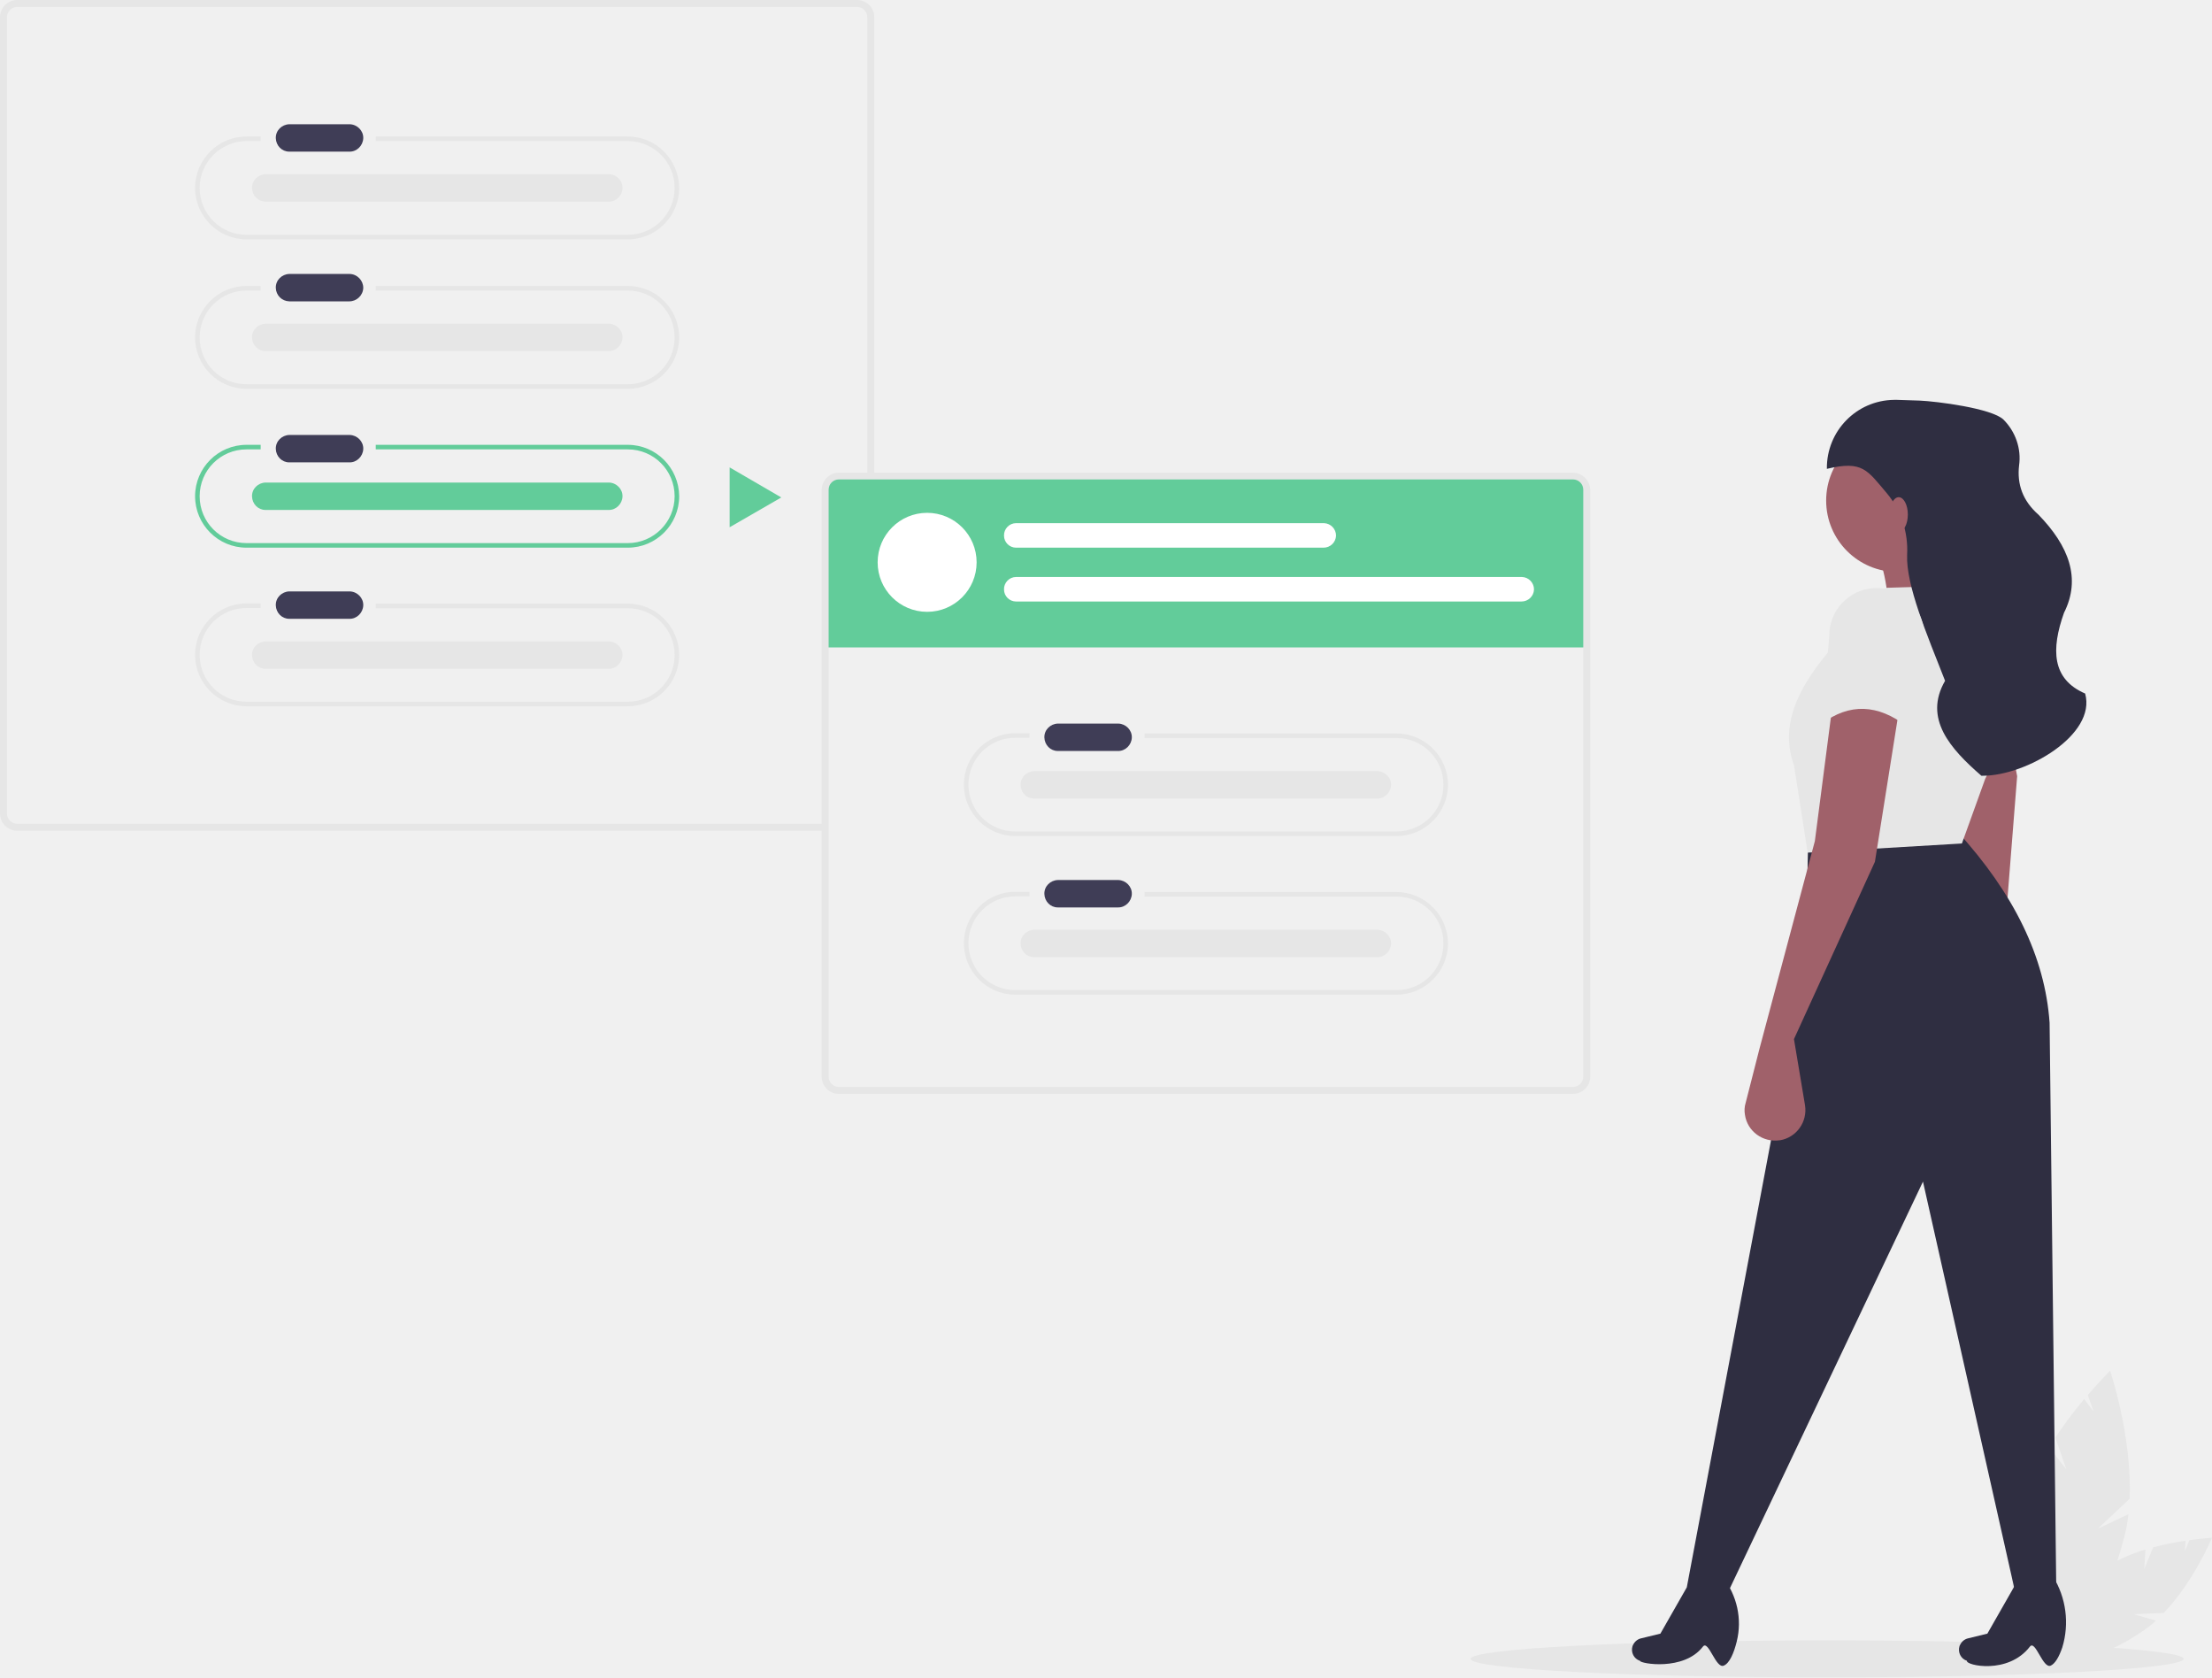
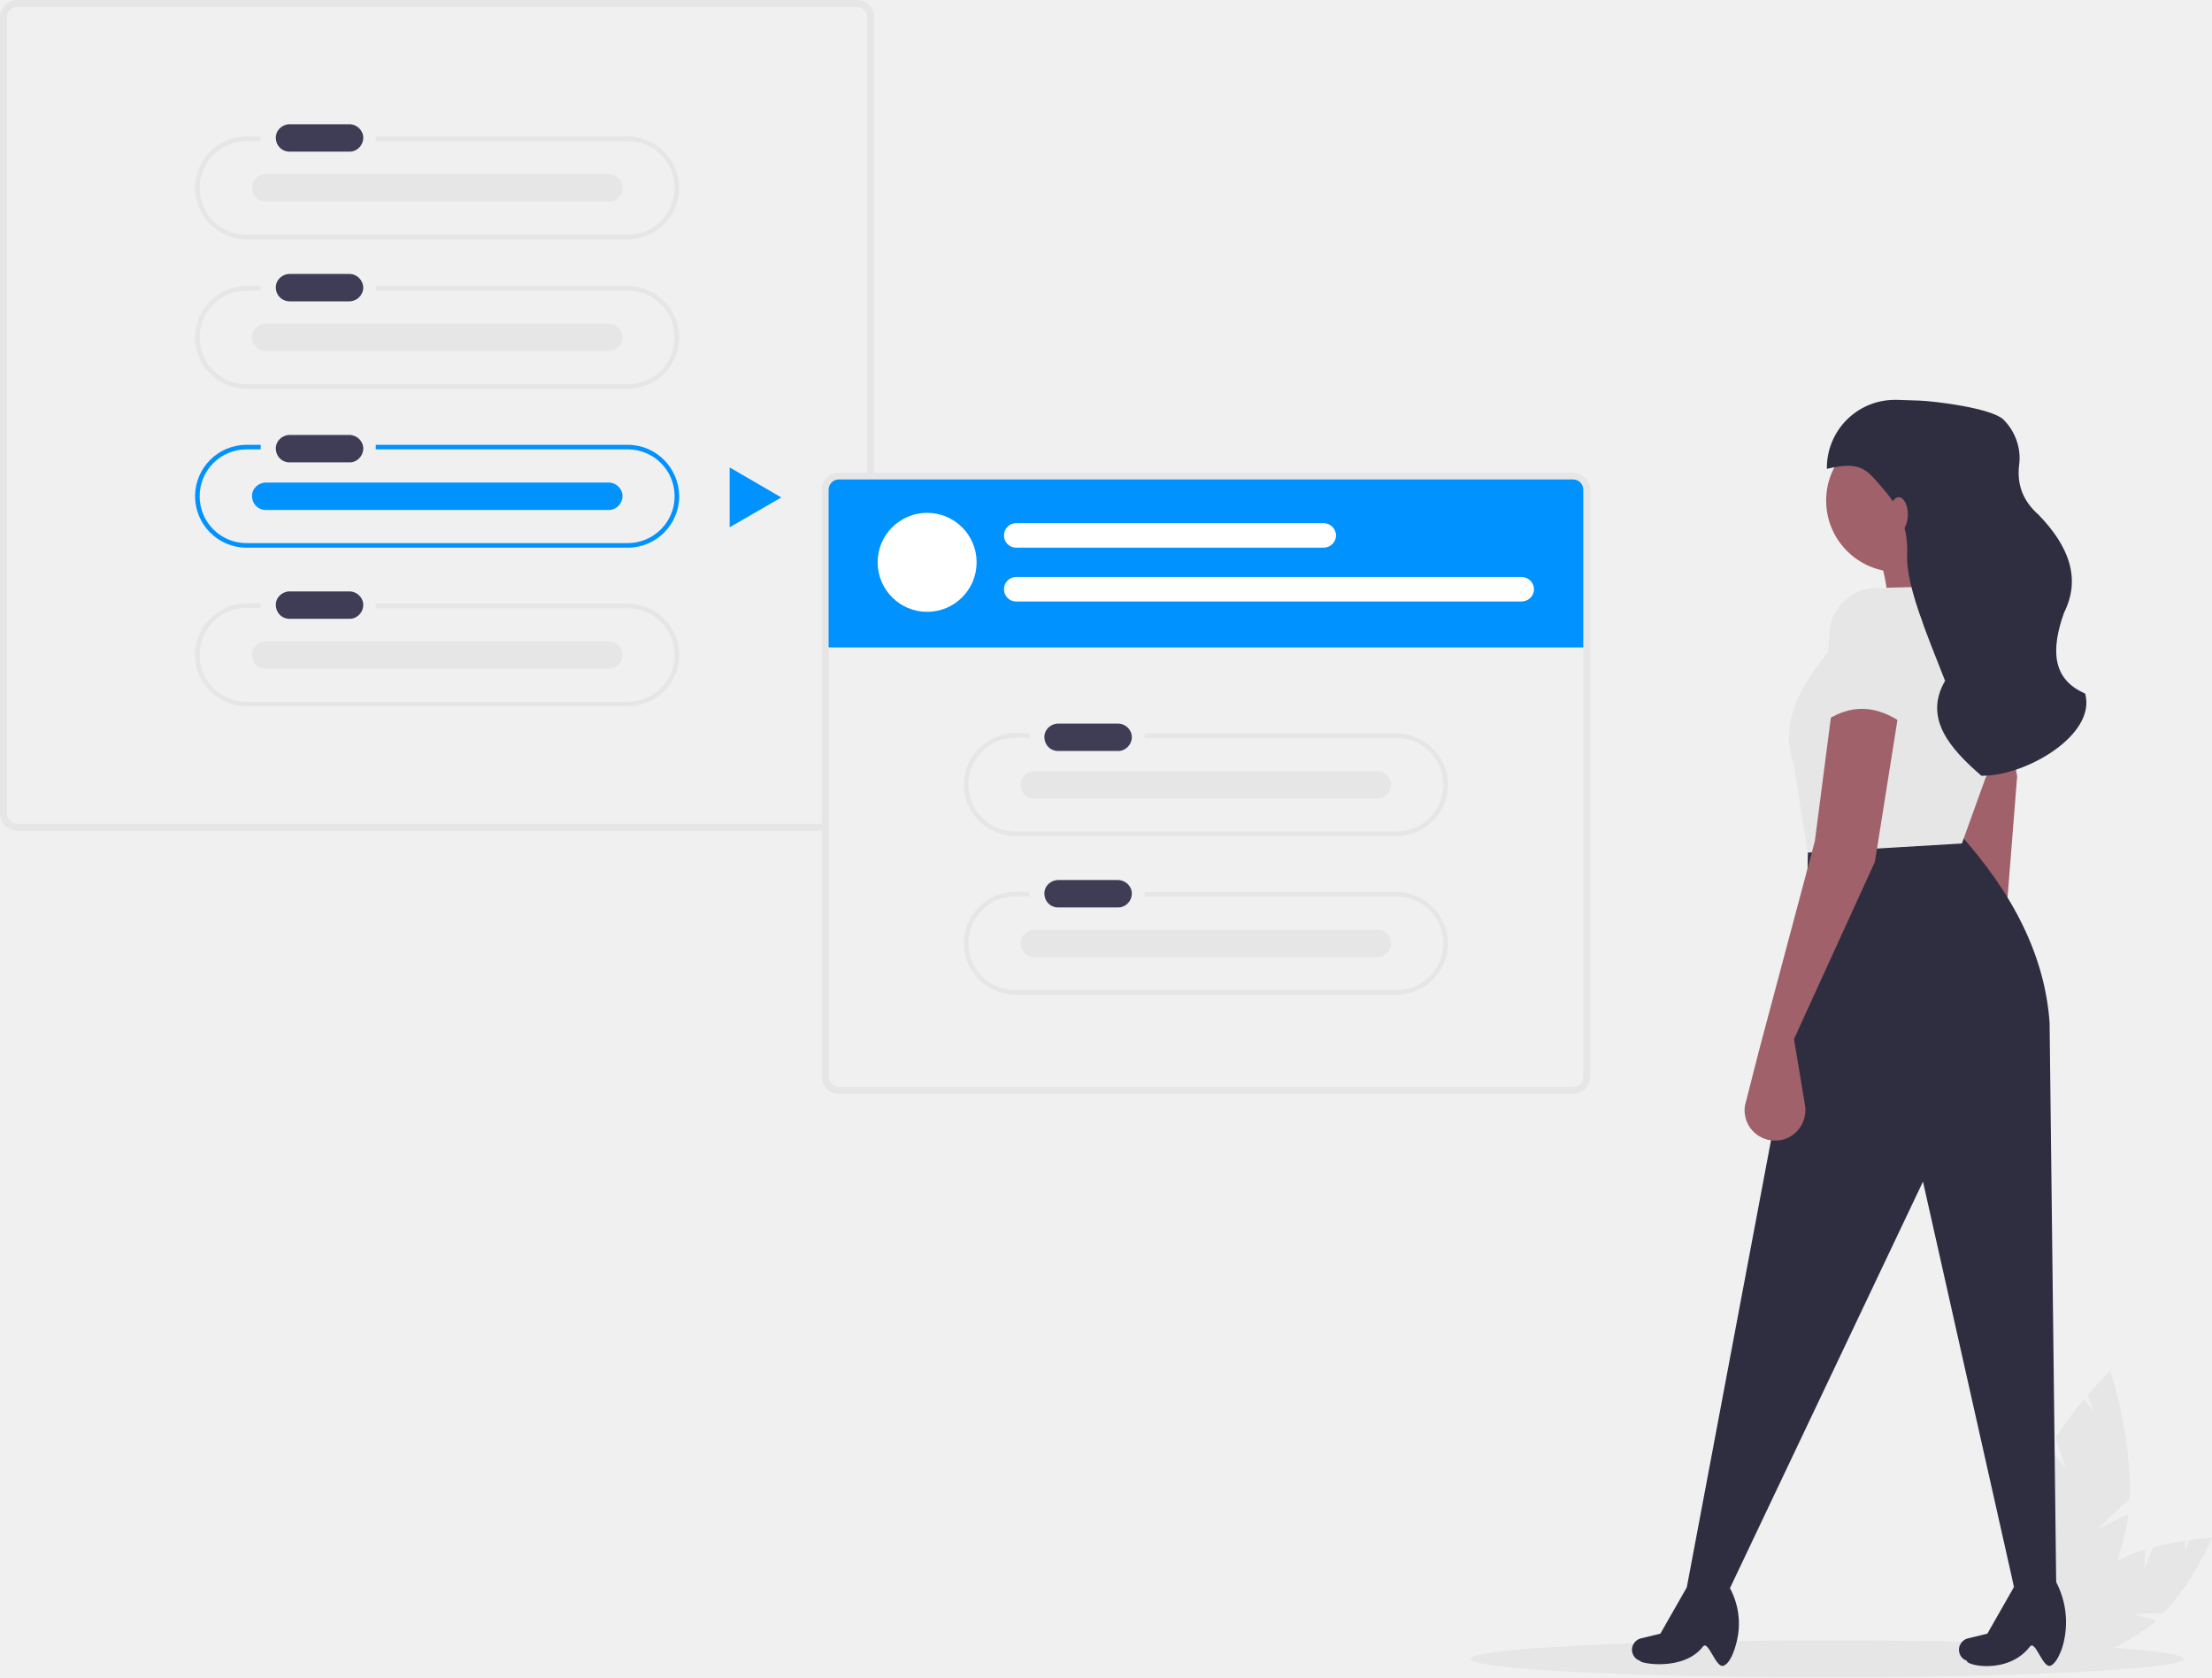
<svg xmlns="http://www.w3.org/2000/svg" version="1.1" id="b4f08fc7-2376-4427-aaee-2fcb33ba957a" x="0" y="0" viewBox="0 0 920.7 698" style="enable-background:new 0 0 920.7 698" xml:space="preserve">
-   <style>.st0{fill:#e6e6e6}.st1{fill:#62cc9a}.st2{fill:#3f3d56}.st3{fill:#fff}.st4{fill:#a0616a}.st5{fill:#2f2e41}</style>
+   <style>.st0{fill:#e6e6e6}.st1{fill:#0092ff}.st2{fill:#3f3d56}.st3{fill:#fff}.st4{fill:#a0616a}.st5{fill:#2f2e41}</style>
  <path class="st0" d="m892.5 652.9 3.7-9c4.4-1.2 9-2.1 13.5-2.8l-.3 4.4 1.9-4.6c5.6-.8 9.4-1 9.4-1s-7.6 18.3-20.1 31.3l-12.5.5 9.3 2.7c-1.5 1.4-3.2 2.7-4.9 3.9-17.2 12-35 16.2-39.9 9.2s5.1-22.3 22.3-34.3c5.6-3.7 11.6-6.5 18.1-8.4l-.5 8.1z" />
  <path class="st0" d="m860.1 611.5-4.6-13.3c3.7-5.6 7.7-10.9 12-16l3.9 5.1-2.4-6.8c5.4-6.3 9.3-10.1 9.3-10.1s9.2 27.2 8.1 53.3l-13.2 12.4 12.7-6c-.3 3-.8 6-1.6 8.9-7.2 29.5-22.7 51.1-34.6 48.2s-15.7-29.2-8.5-58.7c2.5-9.3 6.4-18.2 11.6-26.4l7.3 9.4z" />
  <ellipse class="st0" cx="760.5" cy="690.3" rx="148.4" ry="7.7" />
  <path class="st0" d="M261.3 119H156.4v1.9h104.9c10.8 0 19.5 8.7 19.5 19.5s-8.7 19.5-19.5 19.5H102.6c-10.8 0-19.5-8.7-19.5-19.5 0-10.7 8.7-19.5 19.5-19.5h5.9V119h-5.9c-11.8 0-21.4 9.6-21.4 21.4 0 11.8 9.6 21.4 21.4 21.4h158.7c11.8 0 21.4-9.6 21.4-21.4 0-11.8-9.6-21.4-21.4-21.4z" />
  <path class="st1" d="M261.3 185.1H156.4v1.9h104.9c10.8 0 19.5 8.7 19.5 19.5S272 226 261.3 226H102.6c-10.8 0-19.5-8.7-19.5-19.5s8.7-19.5 19.5-19.5h5.9v-1.9h-5.9c-11.8 0-21.4 9.6-21.4 21.4 0 11.8 9.6 21.4 21.4 21.4h158.7c11.8 0 21.4-9.6 21.4-21.4-.1-11.8-9.6-21.4-21.4-21.4z" />
  <path class="st0" d="M261.3 251.2H156.4v1.9h104.9c10.8 0 19.5 8.7 19.5 19.5S272 292 261.3 292H102.6c-10.8 0-19.5-8.7-19.5-19.5s8.7-19.5 19.5-19.5h5.9v-1.9h-5.9c-11.8 0-21.4 9.6-21.4 21.4 0 11.8 9.6 21.4 21.4 21.4h158.7c11.8 0 21.4-9.6 21.4-21.4-.1-11.7-9.6-21.3-21.4-21.3z" />
  <path id="bcf0cfa3-66a2-4303-bdd5-8030f4bfd15a" class="st2" d="M120.4 114c-3.1.1-5.7 2.6-5.6 5.8.1 3.1 2.5 5.5 5.6 5.6h25c3.1 0 5.7-2.5 5.8-5.6 0-3.1-2.5-5.7-5.6-5.8h-25.2z" />
  <path id="ec7ee251-c029-4a40-a2db-c56bfeeebca2" class="st2" d="M120.4 181c-3.1.1-5.7 2.6-5.6 5.8.1 3.1 2.5 5.6 5.6 5.6h25c3.1.1 5.7-2.5 5.8-5.6.1-3.1-2.5-5.7-5.6-5.8h-25.2z" />
  <path id="a580efb3-72c6-475f-9d34-6093d6a0cbd0" class="st2" d="M120.4 246.1c-3.1.1-5.7 2.6-5.6 5.8.1 3.1 2.5 5.6 5.6 5.6h25c3.1.1 5.7-2.5 5.8-5.6.1-3.1-2.5-5.7-5.6-5.8h-25.2z" />
  <path id="fe8fe944-e2e2-4630-bb61-cdb395efd789" class="st0" d="M110.5 134.7c-3.1.1-5.7 2.6-5.6 5.8.1 3.1 2.5 5.6 5.6 5.6h142.8c3.1.1 5.7-2.5 5.8-5.6.1-3.1-2.5-5.7-5.6-5.8h-143z" />
  <path class="st0" d="M261.3 56.8H156.4v1.9h104.9c10.8 0 19.5 8.7 19.5 19.5s-8.7 19.5-19.5 19.5H102.6c-10.8 0-19.5-8.7-19.5-19.5 0-10.7 8.7-19.4 19.5-19.5h5.9v-1.9h-5.9c-11.8 0-21.4 9.6-21.4 21.4 0 11.8 9.6 21.4 21.4 21.4h158.7c11.8 0 21.4-9.6 21.4-21.4-.1-11.8-9.6-21.4-21.4-21.4z" />
  <path id="bcfa29a8-6865-4c73-8c61-6a785352b808" class="st2" d="M120.4 51.7c-3.1.1-5.7 2.6-5.6 5.8.1 3.1 2.5 5.6 5.6 5.6h25c3.1.1 5.7-2.5 5.8-5.6.1-3.1-2.5-5.7-5.6-5.8h-25.2z" />
  <path id="e794b9a0-7aca-4299-a24e-8f26dee3f545" class="st0" d="M110.5 72.5c-3.1.1-5.7 2.6-5.6 5.8.1 3.1 2.5 5.5 5.6 5.6h142.8c3.1.1 5.7-2.4 5.8-5.6.1-3.1-2.4-5.7-5.6-5.8h-143z" />
  <path id="bf86555d-9ede-426e-830a-ea26134fbb4f" class="st1" d="M110.5 200.8c-3.1.1-5.7 2.6-5.6 5.8.1 3.1 2.5 5.6 5.6 5.6h142.8c3.1.1 5.7-2.5 5.8-5.6.1-3.1-2.5-5.7-5.6-5.8h-143z" />
  <path id="bd15929f-7f71-4330-8805-c384166b6a45" class="st0" d="M110.5 266.9c-3.1.1-5.7 2.6-5.6 5.8.1 3.1 2.5 5.6 5.6 5.6h142.8c3.1.1 5.7-2.5 5.8-5.6.1-3.1-2.5-5.7-5.6-5.8h-143z" />
  <path class="st1" d="m325.2 207-21.5-12.5v24.9l21.5-12.4-21.5-12.5v24.9z" />
  <path class="st0" d="M343.9 342.8H7.2c-2.4 0-4.3-1.9-4.3-4.3V7.2c0-2.4 1.9-4.3 4.3-4.3h349.5c2.4 0 4.3 1.9 4.3 4.3v196.2h2.9V7.2c0-4-3.2-7.2-7.2-7.2H7.2C3.2 0 0 3.2 0 7.2v331.3c0 4 3.2 7.2 7.2 7.2h336.7v-2.9z" />
  <path class="st1" d="M652.8 198.6H351c-3.9 0-7.1 2.5-7.1 5.5v65.3h316v-65.3c0-3-3.2-5.5-7.1-5.5z" />
  <path class="st0" d="M654.6 196.7H349.2c-4 0-7.2 3.2-7.2 7.2V448c0 4 3.2 7.2 7.2 7.2h305.5c4 0 7.2-3.2 7.2-7.2V203.8c-.1-3.9-3.3-7.1-7.3-7.1zM659 448c0 2.4-1.9 4.3-4.3 4.3H349.2c-2.4 0-4.3-1.9-4.3-4.3V203.8c0-2.4 1.9-4.3 4.3-4.3h305.5c2.4 0 4.3 1.9 4.3 4.3V448z" />
  <path class="st0" d="M581.2 305.2H476.4v1.9h104.9c10.8 0 19.5 8.7 19.5 19.5S592 346 581.2 346H422.6c-10.8 0-19.5-8.7-19.5-19.5s8.7-19.5 19.5-19.5h5.9v-1.9h-5.9c-11.8 0-21.4 9.6-21.4 21.4 0 11.8 9.6 21.4 21.4 21.4h158.7c11.8 0 21.4-9.6 21.4-21.4-.1-11.8-9.7-21.3-21.5-21.3zM581.2 371.2H476.4v1.9h104.9c10.8 0 19.5 8.7 19.5 19.4 0 10.8-8.7 19.5-19.4 19.5H422.6c-10.8 0-19.5-8.7-19.5-19.5s8.7-19.5 19.5-19.5h5.9v-1.9h-5.9c-11.8 0-21.4 9.6-21.4 21.4s9.6 21.4 21.4 21.4h158.7c11.8 0 21.4-9.6 21.4-21.4-.1-11.7-9.7-21.3-21.5-21.3z" />
  <path id="f0e892c8-c763-4555-99cb-2aee4aa2c1bd" class="st2" d="M440.3 301.1c-3.1.1-5.7 2.6-5.6 5.8.1 3.1 2.5 5.6 5.6 5.6h25c3.1.1 5.7-2.5 5.8-5.6.1-3.1-2.5-5.7-5.6-5.8h-25.2z" />
  <path id="b030a2e8-ef2c-42ed-9562-f4777aec2710" class="st2" d="M440.3 366.2c-3.1.1-5.7 2.6-5.6 5.8.1 3.1 2.5 5.6 5.6 5.6h25c3.1.1 5.7-2.5 5.8-5.6.1-3.1-2.5-5.7-5.6-5.8h-25.2z" />
  <path id="b7b74475-3363-467c-a0a1-8003b6263e2a" class="st0" d="M430.4 320.9c-3.1.1-5.7 2.6-5.6 5.8.1 3.1 2.5 5.6 5.6 5.6h142.8c3.1.1 5.7-2.5 5.8-5.6.1-3.1-2.5-5.7-5.6-5.8h-143z" />
  <path id="ef56dfc7-cfad-4aec-8de6-97ba4c392594" class="st0" d="M430.4 386.9c-3.1.1-5.7 2.6-5.6 5.8.1 3.1 2.5 5.6 5.6 5.6h142.8c3.1.1 5.7-2.5 5.8-5.6.1-3.1-2.5-5.7-5.6-5.8h-143z" />
  <circle class="st3" cx="385.9" cy="234" r="20.6" />
  <path id="b00574f6-7832-428e-9f30-d233874666a9" class="st3" d="M422.9 217.7c-2.8 0-5.1 2.4-5 5.2 0 2.8 2.3 5 5 5h128c2.8 0 5.1-2.2 5.2-5 0-2.8-2.2-5.1-5-5.2H422.9z" />
  <path id="a75f2174-018f-4ccd-a38d-4db47ce7fed4" class="st3" d="M422.9 240.1c-2.8 0-5.1 2.4-5 5.2 0 2.8 2.3 5 5 5h210.4c2.8 0 5.1-2.2 5.2-5 0-2.8-2.2-5.1-5-5.2H422.9z" />
  <path class="st4" d="m828.1 260-42.1 4.8c.6-12.9-.5-25-4.8-35.4l34.5-12.4c-3.1 12.8 2.7 27.5 12.4 43z" />
  <path class="st4" d="m833.2 403.8 13.6 24.4c3.4 6.1 1.2 13.8-4.9 17.2-.1 0-.1.1-.2.1-6.1 3.3-13.8 1-17.2-5.1-.8-1.5-1.3-3.1-1.5-4.8l-2.2-23.3-7.6-88.9-12.9-58.5 26.8-7.6 12.5 65.7-6.4 80.8z" />
  <path class="st5" d="m855.9 663.2-17.2-1-38.3-170.5L719 663.1l-17.2-1 49.8-264.3 1-47.9 62.2-3.8c23.3 25.6 36.4 52 38.3 79.5l2.8 237.6zM717.5 693.1c-3.3 1.5-6.4-10.9-8.7-7.9-7.9 10.3-26.2 7.1-26.2 5.9-2.5-.8-3.9-3.5-3.1-6.1 0-.1 0-.1.1-.2.6-1.5 1.8-2.6 3.3-3l8.2-2 12.9-22.6 13.1-.9c5.9 7.6 8.1 17.4 5.8 26.7-1.2 4.9-3 9.1-5.4 10.1z" />
  <path class="st5" d="M853.6 693.1c-3.3 1.5-6.4-10.9-8.7-7.9-9.1 11.8-26.8 7.8-26.2 5.9-2.5-.8-3.9-3.5-3.1-6.1 0-.1 0-.1.1-.2.6-1.5 1.8-2.6 3.3-3l8.2-2 12.9-22.6 14-1.8.4.6c5.5 8.8 6.9 19.6 3.9 29.5-1.3 3.8-2.9 6.7-4.8 7.6z" />
  <circle class="st4" cx="789.8" cy="208.3" r="29.7" />
  <path class="st0" d="m816.6 351-64.2 3.8-5.7-36.4c-5.9-16.4 1.5-31.4 13.4-46l24.9-27.8 34.5-1c9.5 3.1 16.3 11.4 17.5 21.3 2.5 20.4-1.2 41-10.7 59.2l-9.7 26.9z" />
  <path class="st4" d="m746.7 432.4 4.6 27.5c1.1 6.9-3.5 13.4-10.4 14.6h-.2c-6.9 1-13.4-3.7-14.4-10.6-.3-1.7-.2-3.4.3-5l5.8-22.7 23-86.2 7.7-59.4 27.8 1.9-10.5 66.1-33.7 73.8z" />
  <path class="st5" d="M825.4 322.8h-.7c-12.9-11.2-24.2-23.8-15.1-39.5-7.7-19.6-16.3-39.9-15.8-52.4.5-9.3-2.4-18.4-8.4-25.6-8.2-9.6-10-13.8-25-10.2-.2-15.7 12.3-28.5 27.9-28.7h1.4l9.3.3c7.1.3 30 3.2 34.9 7.9 5 5 7.5 12.1 6.5 19.1-.9 7.8 1.5 14.7 8.1 20.5 12.6 13 17.8 26.5 10.6 40.8-5.4 15.2-5.1 27.6 8.8 33.6 4.8 17.2-24.6 34.2-42.5 34.2z" />
  <path class="st0" d="M793.6 302.2c-11.9-9.1-23.7-9.8-35.4-1l3.2-36.4c-.2-10.7 8.2-19.6 18.8-20.1 10.9-.5 20.2 7.9 20.7 18.8v1.3l-7.3 37.4z" />
  <ellipse class="st4" cx="790.3" cy="214.1" rx="3.8" ry="7.2" />
</svg>
